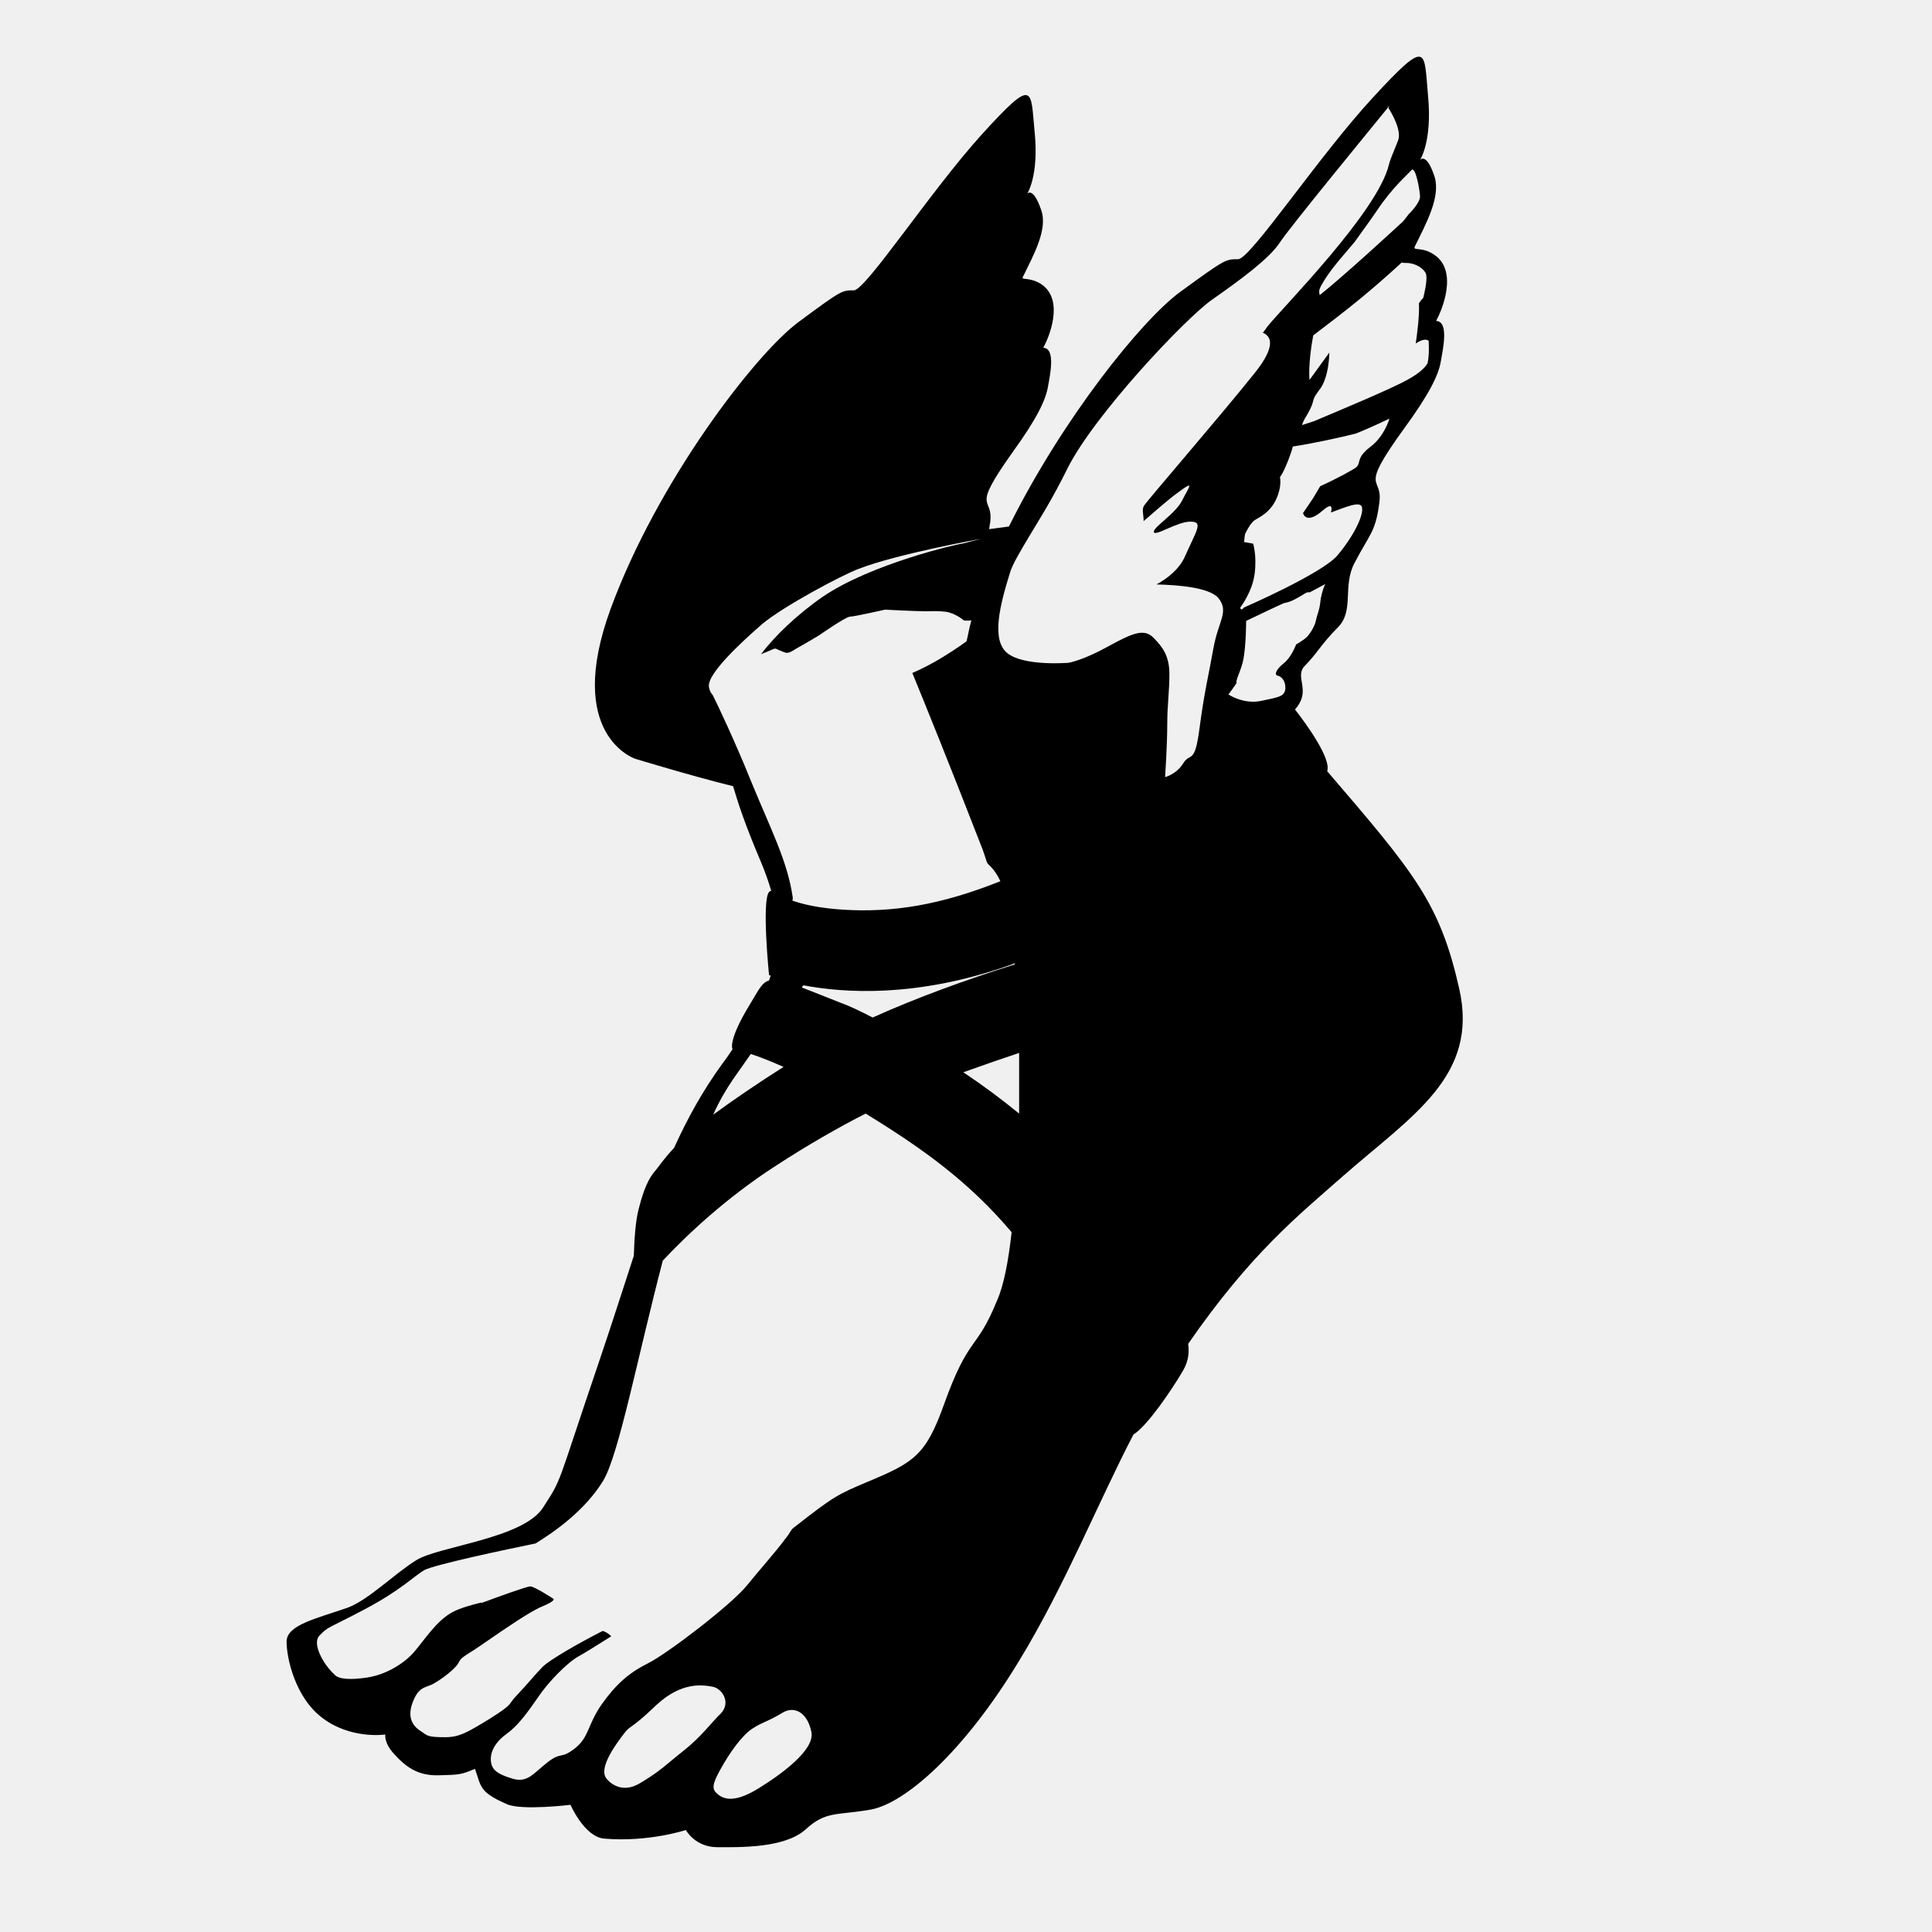
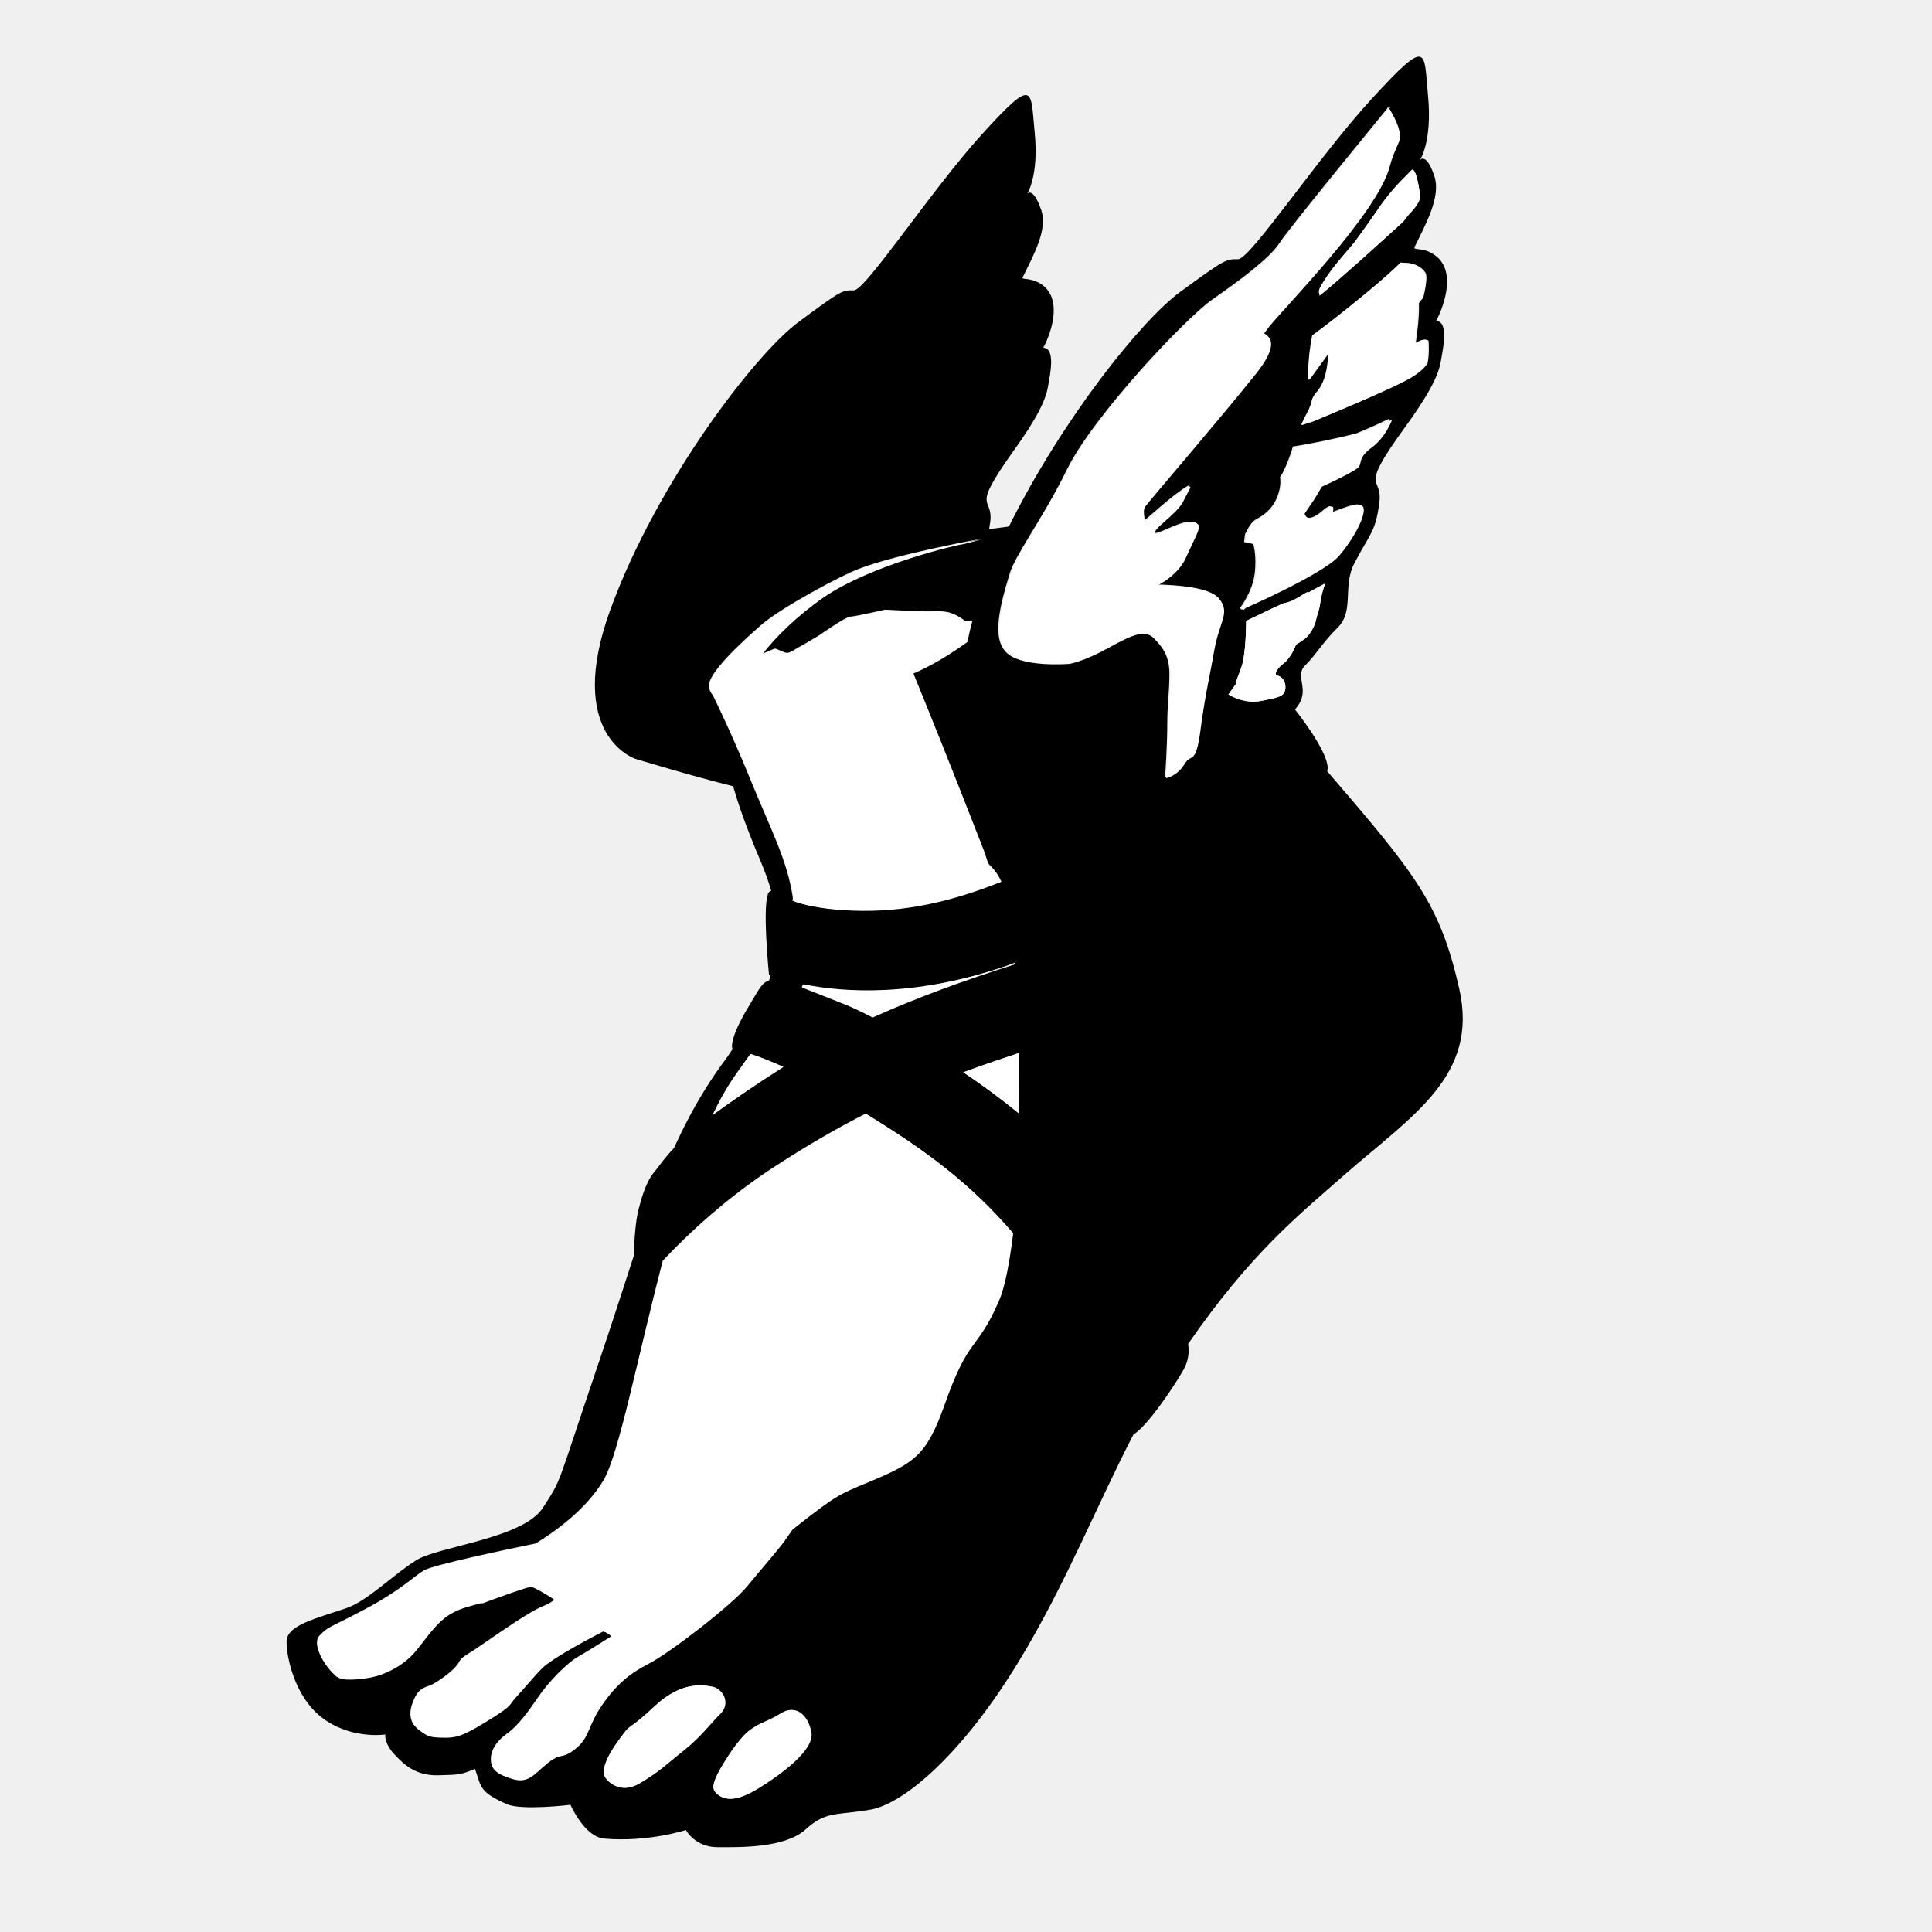
<svg xmlns="http://www.w3.org/2000/svg" version="1.1" id="Layer_4" x="0px" y="0px" viewBox="0 0 360 360" style="enable-background:new 0 0 360 360;" xml:space="preserve">
  <style type="text/css">
- 	.st0{fill:none;}
+ 	.st0{fill:#FFFFFF;}
</style>
  <g>
    <path d="M271.9,184.2c-3.6-15.9-8.2-21.4-24.6-40.5c0.8-2.3-3.8-8.7-6-11.5c3.2-3.6-0.2-6,1.8-8.1c2.3-2.3,3.1-4.1,6.2-7.2   s0.8-7.7,3.1-12c2.8-5.4,3.9-5.7,4.6-11.1c0.8-5.4-4.1-1.9,4.6-13.9c4.6-6.3,6.5-10,6.9-12.7c0.4-2.3,1.5-7.3-0.9-7.4   c1-1.8,4.2-9.2-0.3-12.3c-2.3-1.6-4-0.7-3.7-1.5c2.1-4.3,4.9-9.3,3.7-13.1c-1.5-4.6-2.7-3.1-2.7-3.1s2.3-3.4,1.5-11.9   c-0.8-8.5,0.2-11.1-10.3,0.3C245.8,29,233,48.3,230.7,48.3s-2.3-0.1-10.8,6.1c-7.1,5.2-21.8,23.4-31.9,43.7   c-1.2,0.2-2.4,0.3-3.7,0.5c0.1-0.4,0.1-0.8,0.2-1.2c0.7-5.2-3.9-1.8,4.3-13.3c4.4-6.1,6.1-9.6,6.5-12.2c0.4-2.2,1.4-7-0.9-7.1   c1-1.8,4-8.8-0.3-11.8c-2.3-1.5-3.9-0.7-3.5-1.4c2-4.1,4.7-8.9,3.4-12.5c-1.5-4.4-2.6-3-2.6-3s2.2-3.3,1.4-11.4   c-0.8-8.1,0.1-10.6-9.9,0.4c-9.5,10.5-21.6,29-23.8,29s-2.2-0.1-10.3,5.9c-8.1,6-26.3,29.7-35,53.4c-8.7,23.7,4.6,28,4.6,28   s10.5,3.2,18.2,5.1c1,3.4,2.3,7.3,5.1,13.9c0.8,1.9,1.5,3.8,2,5.6c-0.1,0-0.3,0.1-0.4,0.2c-1.4,1.7,0,15.5,0,15.5s0.1,0,0.3,0.1   c-0.1,0.3-0.2,0.6-0.3,0.9c-1.4,0.4-2,1.9-3.6,4.5c-4.2,6.9-3.2,8.3-3.2,8.3c-0.6,0.9-1.2,1.8-1.9,2.7c-3.7,5.1-6.5,10.2-9,15.7   c-1.8,1.9-2.8,3.4-3.3,4c-0.8,1-2,2.2-3.3,7.4c-0.6,2.3-0.8,5.7-0.9,8.7c-1.9,5.8-3.9,12.1-6.3,19.2c-8.4,24.7-6.9,21.9-10.6,27.7   c-3.7,5.8-19.4,7.2-23.6,9.8c-4.2,2.6-9,7.5-12.9,8.9c-5.8,2-11.3,3.2-11.3,6.3s1.6,10.2,6.4,14c5.4,4.3,12,3.3,12,3.3   s-0.3,1.5,1.6,3.6c2.1,2.3,4.3,4.1,8.3,4c3.9-0.1,4.2-0.1,6.8-1.2c1.2,3.3,0.7,4.3,6,6.6c2.8,1.2,11.8,0.1,11.8,0.1s2.6,6,6.3,6.3   c8.2,0.7,15.2-1.6,15.2-1.6s1.7,3.2,5.9,3.2c4.2,0,12.5,0.2,16.4-3.3c3.8-3.5,5.8-2.6,12.1-3.7c6.3-1.1,17.3-10.5,27.8-27.9   c8.4-13.8,14.7-29.5,21.2-42c2.6-1.6,7.1-8.3,9-11.5c1-1.6,1.5-3.2,1.2-5.4c11.7-16.9,20.5-23.9,28.9-31.3   C263.2,207.8,275.6,200.5,271.9,184.2z M189.9,207.5c-3.3-2.7-6.8-5.3-10.4-7.7c3.9-1.4,7.4-2.6,10.4-3.6   C189.9,199.9,189.9,203.7,189.9,207.5z M246,112.4c-0.2,1.5-0.6,2.2-0.8,3.2c-0.2,1.1-1.1,2.5-1.7,3.1c-0.6,0.6-2,1.4-2,1.4   s-0.8,2.3-2.3,3.5c-1.5,1.2-1.8,2.2-1.1,2.3c0.8,0.2,1.5,1.1,1.4,2.5c-0.2,1.4-1.2,1.5-4.5,2.2s-6.1-1.2-6.1-1.2s0.7-0.9,1.5-2.1   c-0.2-0.6,0.9-2.4,1.3-4.5c0.5-2.8,0.5-7,0.5-7s0,0,0-0.1c2.3-1.1,5.2-2.5,7-3.3c0.4-0.1,0.9-0.2,1.4-0.4c2-0.9,3-1.9,3.3-1.6   l0.3-0.1l2.8-1.5C246.9,108.7,246.1,110.8,246,112.4z M255.3,83.3c-2.6,2-1.7,2.9-2.5,3.7c-0.4,0.4-3.7,2.2-6.8,3.6l-1.3,2.2   l-1.9,2.8c0,0,0.5,2.3,3.7-0.5c1.6-1.4,1.8-0.7,1.5,0.4c3.2-1.2,5.6-2.2,5.8-0.9c0.3,1.5-1.7,5.5-4.6,8.9   c-2.9,3.4-17.4,9.7-17.4,9.7s-0.6,0.8-0.7,0c0.1-0.1,2.3-3,2.7-6.4c0.4-3.4-0.3-5.5-0.3-5.5l-1.7-0.3c0.1-0.5,0.1-1,0.2-1.5   c0.5-1,1.2-2.3,2-2.7c1.4-0.8,2.9-1.7,3.9-4c1-2.3,0.6-3.9,0.6-3.9s0.4-0.5,0.8-1.4c0.3-0.6,1.2-2.7,1.6-4.3   c3.4-0.5,8.5-1.6,11.7-2.4c2.8-1.1,6.3-2.8,6.3-2.8S258,81.3,255.3,83.3z M265.7,51c0.4,1.1-0.5,4.5-0.5,4.5s-0.4,0.4-0.8,1   c0.1,2.4-0.3,5.4-0.6,7.5c1.8-1.2,2.4-0.5,2.4-0.5s0.2,2.5-0.2,4.2c-0.4,0.7-1.4,1.8-3.8,3.1c-3.1,1.7-11.7,5.3-17.4,7.7   c-1.3,0.4-2.1,0.7-2.2,0.7c0.2-0.6,0.5-1.2,0.9-1.8c1.9-3.3,0.5-2.3,2.3-4.7c1.9-2.3,1.9-7,1.9-7l-3.7,5.1c0,0-0.3-3,0.7-8.3   c2.2-1.7,5.7-4.3,9.2-7.2c3.6-3,6-5.2,7.3-6.4c0.2,0.1,0.5,0.1,0.9,0.1C263.7,49,265.3,50,265.7,51z M264.6,36.6   c0,1.3-2.1,3.3-2.1,3.3s-0.4,0.5-1,1.3c-2.4,2.2-11.3,10.4-15.6,13.8c-0.1-0.9-0.4-0.8,1.2-3.3c1.6-2.4,3.4-4.3,5.3-6.6   c1.3-1.8,2.9-4,4.2-5.9c2.8-4.2,5.5-6.5,6.4-7.5C263.8,30.8,264.6,35.8,264.6,36.6z M198.9,87.3c5-10,22-28,27-31.5   c5-3.5,10.5-7.5,12.5-10.5c1.8-2.8,17.5-21.9,20.1-25.1l0.1-0.2c0,0,0,0,0,0c0.2-0.2,0.3-0.3,0.3-0.3l-0.2,0.4   c0.4,0.6,2.6,4.2,1.8,6.1c-0.8,2.1-1.4,3.3-1.7,4.5c-2.1,8.8-19.9,26.7-22.6,30.1c-0.3,0.4-0.6,0.9-0.9,1.2   c1.5,0.6,2.6,2.4-1.5,7.5c-6.8,8.5-20,23.7-20.6,24.7c-0.5,0.7-0.1,1.6-0.1,2.9c2.2-1.9,4.8-4.2,6.5-5.4c3.2-2.4,1.9-0.9,0.7,1.5   c-1.2,2.5-5.4,5-5.3,5.9c0.1,1,4.3-1.9,6.8-1.9c2.5,0,1.2,1.5-1.1,6.7c-1,2.1-3,3.8-5.2,5c3.8,0.1,9.7,0.5,11.5,2.5   c2.1,2.6,0,4.3-0.9,9.4c-0.9,5.1-1.7,8.1-2.6,15c-0.9,6.8-1.7,4.3-3,6.4s-3.4,2.6-3.4,2.6s0.4-6,0.4-9.8c0-3.8,0.4-6,0.4-9.4   c0-3.4-1.3-5.1-3-6.8c-1.7-1.7-3.8-0.9-8.5,1.7c-4.7,2.6-7.3,3-7.3,3s-8.3,0.7-11.4-1.8c-3.1-2.5-1.3-9.2,0.5-15   c0.4-1.4,1.8-3.8,3.6-6.8C193.6,96.9,196.1,93,198.9,87.3z M147.7,167.1c-1-6.7-4-12.4-7.7-21.4c-3.1-7.7-6.3-14.4-7.2-16.2   c-0.4-0.4-0.6-0.9-0.7-1.5c-0.4-2.4,6-8.3,9.9-11.7c3.9-3.3,15-9.2,18-10.3c7.2-2.8,22.8-5.6,22.8-5.6l-3.5,0.9   c-0.6,0-16.9,3.7-26,9.9c-4.9,3.4-9,7.4-11.5,10.7c0.3-0.1,0.7-0.3,1-0.4c2-0.8,1.3-0.8,2.5-0.3c1.3,0.5,1.3,0.8,3-0.3   c1.8-1,4.3-2.5,4.3-2.5s5-3.5,5.8-3.5c0.8,0,6.5-1.3,6.5-1.3s5.8,0.3,7.5,0.3s2.2-0.1,3.9,0.1c1.8,0.3,3.3,1.6,3.3,1.6   s0.6,0.1,1.4,0c-0.4,1.4-0.6,2.7-0.9,3.9c-3.2,2.3-6.6,4.4-10.1,5.9c2.3,5.6,7,17.2,13.1,32.9c0.3,0.9,0.6,1.7,0.8,2.4   c0.1,0.1,0.2,0.3,0.3,0.4c0.9,0.8,1.6,1.8,2.2,3.1c-11,4.4-20,5.9-29.4,5.3c-4.5-0.3-7.4-1-9.4-1.7   C147.8,167.6,147.7,167.4,147.7,167.1z M188,179.9c0.4-0.1,0.7-0.3,1.1-0.4c0,0.1,0,0.1,0,0.2c-8.9,2.8-18.3,6.2-26.5,9.9   c-2.3-1.2-4.4-2.2-6.1-2.8c-3-1.2-5.3-2.1-7.1-2.8c0.1-0.1,0.2-0.3,0.3-0.4C157.1,185,170.6,186,188,179.9z M136.6,201.1   c1.2-1.7,2.3-3.3,3.3-4.7c1.6,0.5,3.6,1.3,6.1,2.4c-4.9,3.1-9.7,6.4-13.1,8.9C134,205.2,135.3,203,136.6,201.1z M127.4,326.2   c-3.3,2.6-4.3,3.8-8.2,6.1s-6.2-0.9-6.2-0.9c-1.6-2,2-6.7,3.3-8.4c1.3-1.7,1-0.5,5.9-5.2c4.9-4.6,8.9-3.8,10.6-3.5s3.5,2.9,1.5,5   C132.7,320.8,130.7,323.6,127.4,326.2z M141.4,333.2c-4.2,2.6-6.4,2.3-7.8,1c-0.9-0.8-1-1.6,0.7-4.6c1.6-2.9,3.9-6.2,5.9-7.5   c2-1.3,2.9-1.3,5.5-2.9c2.6-1.6,4.9,0.3,5.5,3.6S145.6,330.6,141.4,333.2z M175.9,261.7c-3.4,9.5-5.6,10.8-14.2,14.4   c-5.7,2.4-6.3,2.7-13.6,8.4c-0.2,0.1-0.3,0.3-0.5,0.4c-0.4,0.6-0.8,1.3-1.4,2c-1.2,1.7-4.9,5.9-7,8.5c-2.9,3.6-14.8,12.7-18.4,14.5   c-3.6,1.8-6,3.9-8.7,7.7c-2.7,3.9-2.3,6.1-5,8.2c-2.7,2.1-2.4,0.5-5.1,2.6c-2.7,2.1-3.7,3.9-6.6,3c-3-0.9-3.7-1.8-3.9-3   c-0.3-2,0.9-3.9,3-5.4c2.1-1.5,4-4.2,5.8-6.8c1.8-2.7,5.3-6.3,7.4-7.5c1.1-0.6,3.5-2.1,6.2-3.8c-0.4-0.4-0.9-0.8-1.6-1   c-4.7,2.4-9.9,5.4-11.2,6.7c-1.3,1.3-2.7,3.1-4.9,5.4c-1.7,1.8-0.4,1.4-5,4.3c-4.1,2.5-5.6,3.4-8.2,3.4c-3.1,0-3.3-0.2-4.4-1   c-1.3-0.8-3.2-2.4-1.4-6.2c1.1-2.4,2.4-2,3.8-2.9c1.4-0.8,3.8-2.6,4.4-3.7c0.6-1.1,0.7-1,3.3-2.7c0.7-0.5,1.5-1,2.2-1.5   c0,0,0,0,0,0c2.6-1.8,7.8-5.4,10-6.3c2.9-1.2,2.2-1.5,2.2-1.5s-3.5-2.3-4.3-2.3c-0.6,0-5.6,1.8-9.1,3.1c0,0,0-0.1,0-0.1   c-2,0.5-3.8,1-5.2,1.7c-3.2,1.6-5.6,5.6-7.5,7.7s-5.2,4.1-8.7,4.6c-2.7,0.4-5.2,0.4-6-0.6c-2-1.8-4.2-5.7-2.8-7.2   c1.7-1.8,1.6-1.3,8.4-4.9c6.8-3.6,9.1-6.1,11.1-7.3c1.7-1,15.4-3.9,20.8-5c3.4-2.1,9.2-6.1,12.6-11.7c2.9-4.8,6.4-23,11.1-41   c4.5-4.8,11.8-11.7,21.1-17.7c6-3.9,11.6-7.1,16.7-9.7c11.1,6.8,19.4,12.9,27.2,22.1c-0.6,5.5-1.5,10-2.7,12.7   C181.9,251.9,180.6,248.6,175.9,261.7z" />
    <path class="st0" d="M132.7,314.3c-1.6-0.3-5.6-1.1-10.6,3.5c-4.9,4.6-4.6,3.4-5.9,5.2c-1.3,1.7-4.9,6.4-3.3,8.4   c0,0,2.3,3.2,6.2,0.9s4.9-3.5,8.2-6.1c3.3-2.6,5.3-5.4,6.8-6.9C136.3,317.2,134.4,314.6,132.7,314.3z" />
    <path class="st0" d="M145.6,319.2c-2.6,1.6-3.6,1.6-5.5,2.9c-2,1.3-4.2,4.6-5.9,7.5c-1.6,2.9-1.5,3.8-0.7,4.6   c1.5,1.3,3.6,1.6,7.8-1c4.2-2.6,10.4-7.2,9.8-10.4S148.2,317.6,145.6,319.2z" />
    <path class="st0" d="M161.4,207.6c-5.2,2.6-10.8,5.8-16.7,9.7c-9.3,6.1-16.5,12.9-21.1,17.7c-4.8,18-8.2,36.1-11.1,41   c-3.4,5.6-9.1,9.7-12.6,11.7c-5.4,1.1-19.2,4.1-20.8,5c-2.1,1.2-4.3,3.7-11.1,7.3c-6.8,3.6-6.8,3.1-8.4,4.9   c-1.4,1.5,0.8,5.4,2.8,7.2c0.8,1.1,3.3,1,6,0.6c3.5-0.5,6.8-2.5,8.7-4.6s4.3-6.2,7.5-7.7c1.3-0.7,3.2-1.2,5.2-1.7c0,0,0,0.1,0,0.1   c3.5-1.3,8.5-3.1,9.1-3.1c0.8,0,4.3,2.3,4.3,2.3s0.8,0.3-2.2,1.5c-2.2,0.9-7.4,4.5-10,6.3c0,0,0,0,0,0c-0.7,0.5-1.5,1-2.2,1.5   c-2.5,1.7-2.7,1.5-3.3,2.7c-0.6,1.1-3,2.8-4.4,3.7c-1.4,0.8-2.7,0.5-3.8,2.9c-1.8,3.8,0.2,5.3,1.4,6.2c1.1,0.7,1.3,1,4.4,1   c2.5,0,4.1-0.9,8.2-3.4c4.6-2.9,3.3-2.5,5-4.3c2.2-2.4,3.6-4.2,4.9-5.4c1.3-1.3,6.5-4.3,11.2-6.7c0.7,0.2,1.2,0.5,1.6,1   c-2.7,1.7-5.2,3.2-6.2,3.8c-2.1,1.2-5.6,4.8-7.4,7.5c-1.8,2.7-3.7,5.3-5.8,6.8c-2.1,1.5-3.2,3.4-3,5.4c0.2,1.2,0.9,2.1,3.9,3   c3,0.9,4-0.9,6.6-3c2.7-2.1,2.4-0.5,5.1-2.6c2.7-2.1,2.3-4.3,5-8.2c2.7-3.9,5.2-5.9,8.7-7.7c3.6-1.8,15.5-10.9,18.4-14.5   c2.1-2.6,5.8-6.8,7-8.5c0.5-0.8,1-1.4,1.4-2c0.2-0.1,0.4-0.3,0.5-0.4c7.4-5.8,8-6.1,13.6-8.4c8.6-3.6,10.8-4.9,14.2-14.4   c4.6-13.1,5.9-9.7,10.1-19.3c1.2-2.7,2-7.2,2.7-12.7C180.8,220.5,172.5,214.4,161.4,207.6z" />
    <path class="st0" d="M189.9,207.5c0.1-3.8,0-7.6,0-11.3c-3,1-6.4,2.1-10.4,3.6C183.1,202.2,186.6,204.8,189.9,207.5z" />
    <path class="st0" d="M145.9,198.8c-2.4-1.1-4.5-1.9-6.1-2.4c-1,1.5-2.2,3-3.3,4.7c-1.3,1.9-2.5,4.1-3.7,6.6   C136.3,205.2,141,201.9,145.9,198.8z" />
    <path class="st0" d="M156.5,186.7c1.7,0.7,3.8,1.7,6.1,2.8c8.2-3.7,17.6-7.1,26.5-9.9c0-0.1,0-0.1,0-0.2c-0.4,0.1-0.7,0.3-1.1,0.4   c-17.4,6.1-30.9,5.1-38.3,3.6c-0.1,0.1-0.2,0.3-0.3,0.4C151.2,184.6,153.5,185.5,156.5,186.7z" />
    <path class="st0" d="M157.2,169.6c9.4,0.6,18.4-0.9,29.4-5.3c-0.6-1.3-1.3-2.3-2.2-3.1c-0.1-0.1-0.2-0.3-0.3-0.4   c-0.2-0.7-0.5-1.5-0.8-2.4c-6.1-15.7-10.8-27.3-13.1-32.9c3.5-1.5,6.9-3.6,10.1-5.9c0.2-1.2,0.5-2.5,0.9-3.9c-0.8,0.1-1.4,0-1.4,0   s-1.5-1.3-3.3-1.6c-1.8-0.3-2.2-0.1-3.9-0.1s-7.5-0.3-7.5-0.3s-5.8,1.3-6.5,1.3c-0.8,0-5.8,3.5-5.8,3.5s-2.5,1.5-4.3,2.5   c-1.8,1-1.8,0.8-3,0.3c-1.3-0.5-0.5-0.5-2.5,0.3c-0.3,0.1-0.7,0.3-1,0.4c2.5-3.3,6.6-7.3,11.5-10.7c9.1-6.2,25.3-9.9,26-9.9   l3.5-0.9c0,0-15.6,2.8-22.8,5.6c-3,1.2-14,7-18,10.3c-3.9,3.3-10.4,9.2-9.9,11.7c0.1,0.5,0.3,1,0.7,1.5c0.9,1.8,4.1,8.5,7.2,16.2   c3.7,9,6.7,14.7,7.7,21.4c0,0.3,0.1,0.5,0.2,0.8C149.7,168.6,152.7,169.3,157.2,169.6z" />
    <path class="st0" d="M192,100.1c-1.8,2.9-3.2,5.4-3.6,6.8c-1.8,5.8-3.6,12.5-0.5,15c3.1,2.5,11.4,1.8,11.4,1.8s2.6-0.4,7.3-3   c4.7-2.6,6.8-3.4,8.5-1.7c1.7,1.7,3,3.4,3,6.8c0,3.4-0.4,5.6-0.4,9.4c0,3.8-0.4,9.8-0.4,9.8s2.1-0.4,3.4-2.6s2.1,0.4,3-6.4   c0.9-6.8,1.7-9.8,2.6-15c0.9-5.1,3-6.8,0.9-9.4c-1.7-2.1-7.7-2.5-11.5-2.5c2.2-1.2,4.2-2.9,5.2-5c2.3-5.2,3.7-6.7,1.1-6.7   c-2.5,0-6.7,2.9-6.8,1.9c-0.1-1,4.1-3.5,5.3-5.9c1.2-2.5,2.5-3.9-0.7-1.5c-1.7,1.3-4.4,3.5-6.5,5.4c0-1.2-0.4-2.1,0.1-2.9   c0.7-1,13.8-16.2,20.6-24.7c4.1-5.1,3-6.9,1.5-7.5c0.3-0.4,0.6-0.8,0.9-1.2c2.7-3.5,20.4-21.3,22.6-30.1c0.3-1.2,0.8-2.5,1.7-4.5   c0.8-1.9-1.4-5.5-1.8-6.1l0.2-0.4c0,0-0.1,0.1-0.3,0.3c0,0,0,0,0,0l-0.1,0.2c-2.6,3.2-18.3,22.3-20.1,25.1c-2,3-7.5,7-12.5,10.5   c-5,3.5-22,21.5-27,31.5C196.1,93,193.6,96.9,192,100.1z" />
    <path class="st0" d="M261,48.9c-1.2,1.2-3.6,3.4-7.3,6.4c-3.5,2.9-7,5.6-9.2,7.2c-1,5.2-0.7,8.3-0.7,8.3l3.7-5.1c0,0,0,4.7-1.9,7   c-1.9,2.3-0.5,1.4-2.3,4.7c-0.4,0.7-0.6,1.3-0.9,1.8c0.1,0,0.9-0.3,2.2-0.7c5.8-2.3,14.3-6,17.4-7.7c2.4-1.3,3.4-2.4,3.8-3.1   c0.4-1.7,0.2-4.2,0.2-4.2s-0.5-0.7-2.4,0.5c0.3-2.1,0.6-5.1,0.6-7.5c0.4-0.5,0.8-1,0.8-1s0.9-3.5,0.5-4.5c-0.4-1-2-2-3.8-2   C261.4,49,261.2,49,261,48.9z" />
    <path class="st0" d="M252.4,45.2c-1.9,2.3-3.7,4.2-5.3,6.6c-1.7,2.5-1.4,2.4-1.2,3.3c4.2-3.4,13.2-11.6,15.6-13.8   c0.6-0.8,1-1.3,1-1.3s2.1-2,2.1-3.3c0-0.8-0.7-5.8-1.6-4.9c-0.9,1-3.6,3.3-6.4,7.5C255.3,41.2,253.7,43.4,252.4,45.2z" />
    <path class="st0" d="M243.9,110.4c-0.3-0.4-1.3,0.7-3.3,1.6c-0.5,0.2-1,0.4-1.4,0.4c-1.7,0.7-4.7,2.2-7,3.3c0,0,0,0.1,0,0.1   s0,4.2-0.5,7c-0.3,2.1-1.5,3.9-1.3,4.5c-0.9,1.2-1.5,2.1-1.5,2.1s2.9,1.8,6.1,1.2s4.3-0.8,4.5-2.2c0.2-1.4-0.6-2.3-1.4-2.5   c-0.8-0.2-0.5-1.1,1.1-2.3c1.5-1.2,2.3-3.5,2.3-3.5s1.4-0.8,2-1.4c0.6-0.6,1.5-2,1.7-3.1c0.2-1.1,0.6-1.7,0.8-3.2   c0.2-1.5,0.9-3.7,0.9-3.7l-2.8,1.5L243.9,110.4z" />
    <path class="st0" d="M252.9,80.9c-3.2,0.8-8.3,1.9-11.7,2.4c-0.4,1.7-1.3,3.7-1.6,4.3c-0.4,0.9-0.8,1.4-0.8,1.4s0.4,1.6-0.6,3.9   c-1,2.3-2.5,3.2-3.9,4c-0.8,0.4-1.5,1.7-2,2.7c-0.1,0.5-0.2,1-0.2,1.5l1.7,0.3c0,0,0.6,2.1,0.3,5.5c-0.4,3.3-2.7,6.3-2.7,6.4   c0.1,0.8,0.7,0,0.7,0s14.4-6.3,17.4-9.7c2.9-3.4,4.9-7.4,4.6-8.9c-0.3-1.3-2.7-0.3-5.8,0.9c0.4-1.2,0.1-1.8-1.5-0.4   c-3.3,2.8-3.7,0.5-3.7,0.5l1.9-2.8l1.3-2.2c3.1-1.4,6.4-3.1,6.8-3.6c0.8-0.8-0.2-1.7,2.5-3.7s3.8-5.2,3.8-5.2   S255.6,79.8,252.9,80.9z" />
  </g>
</svg>
